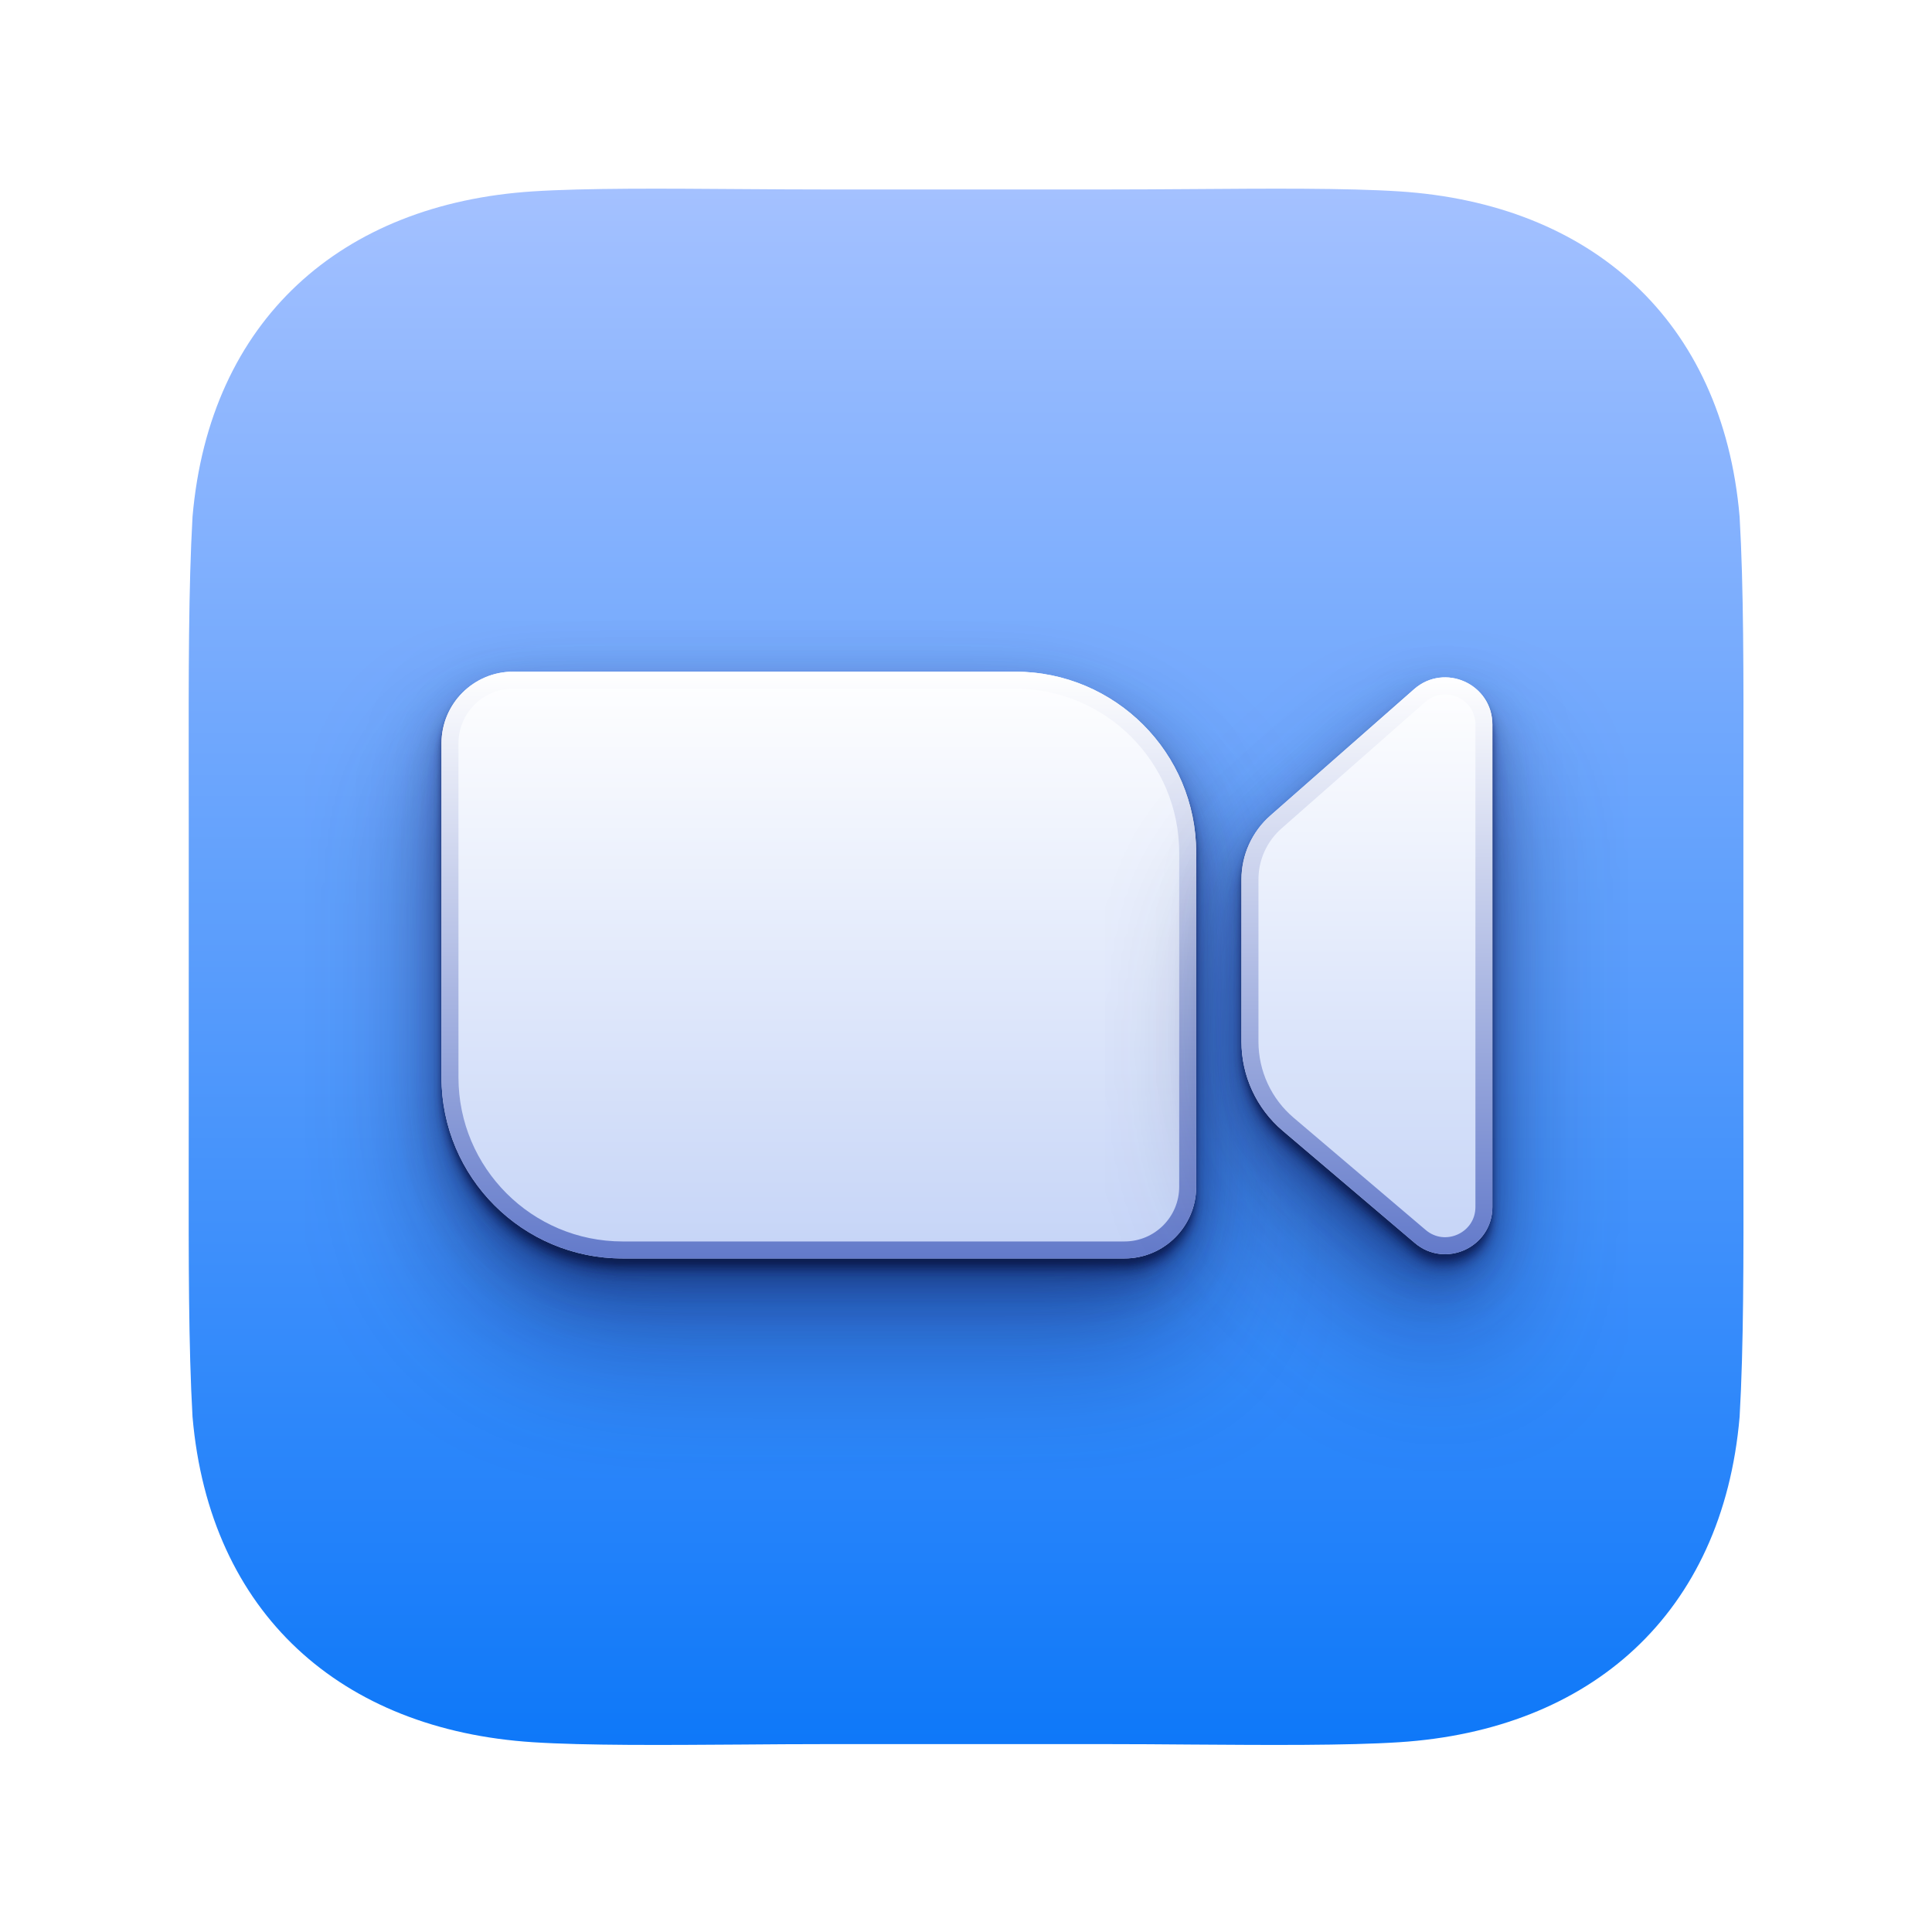
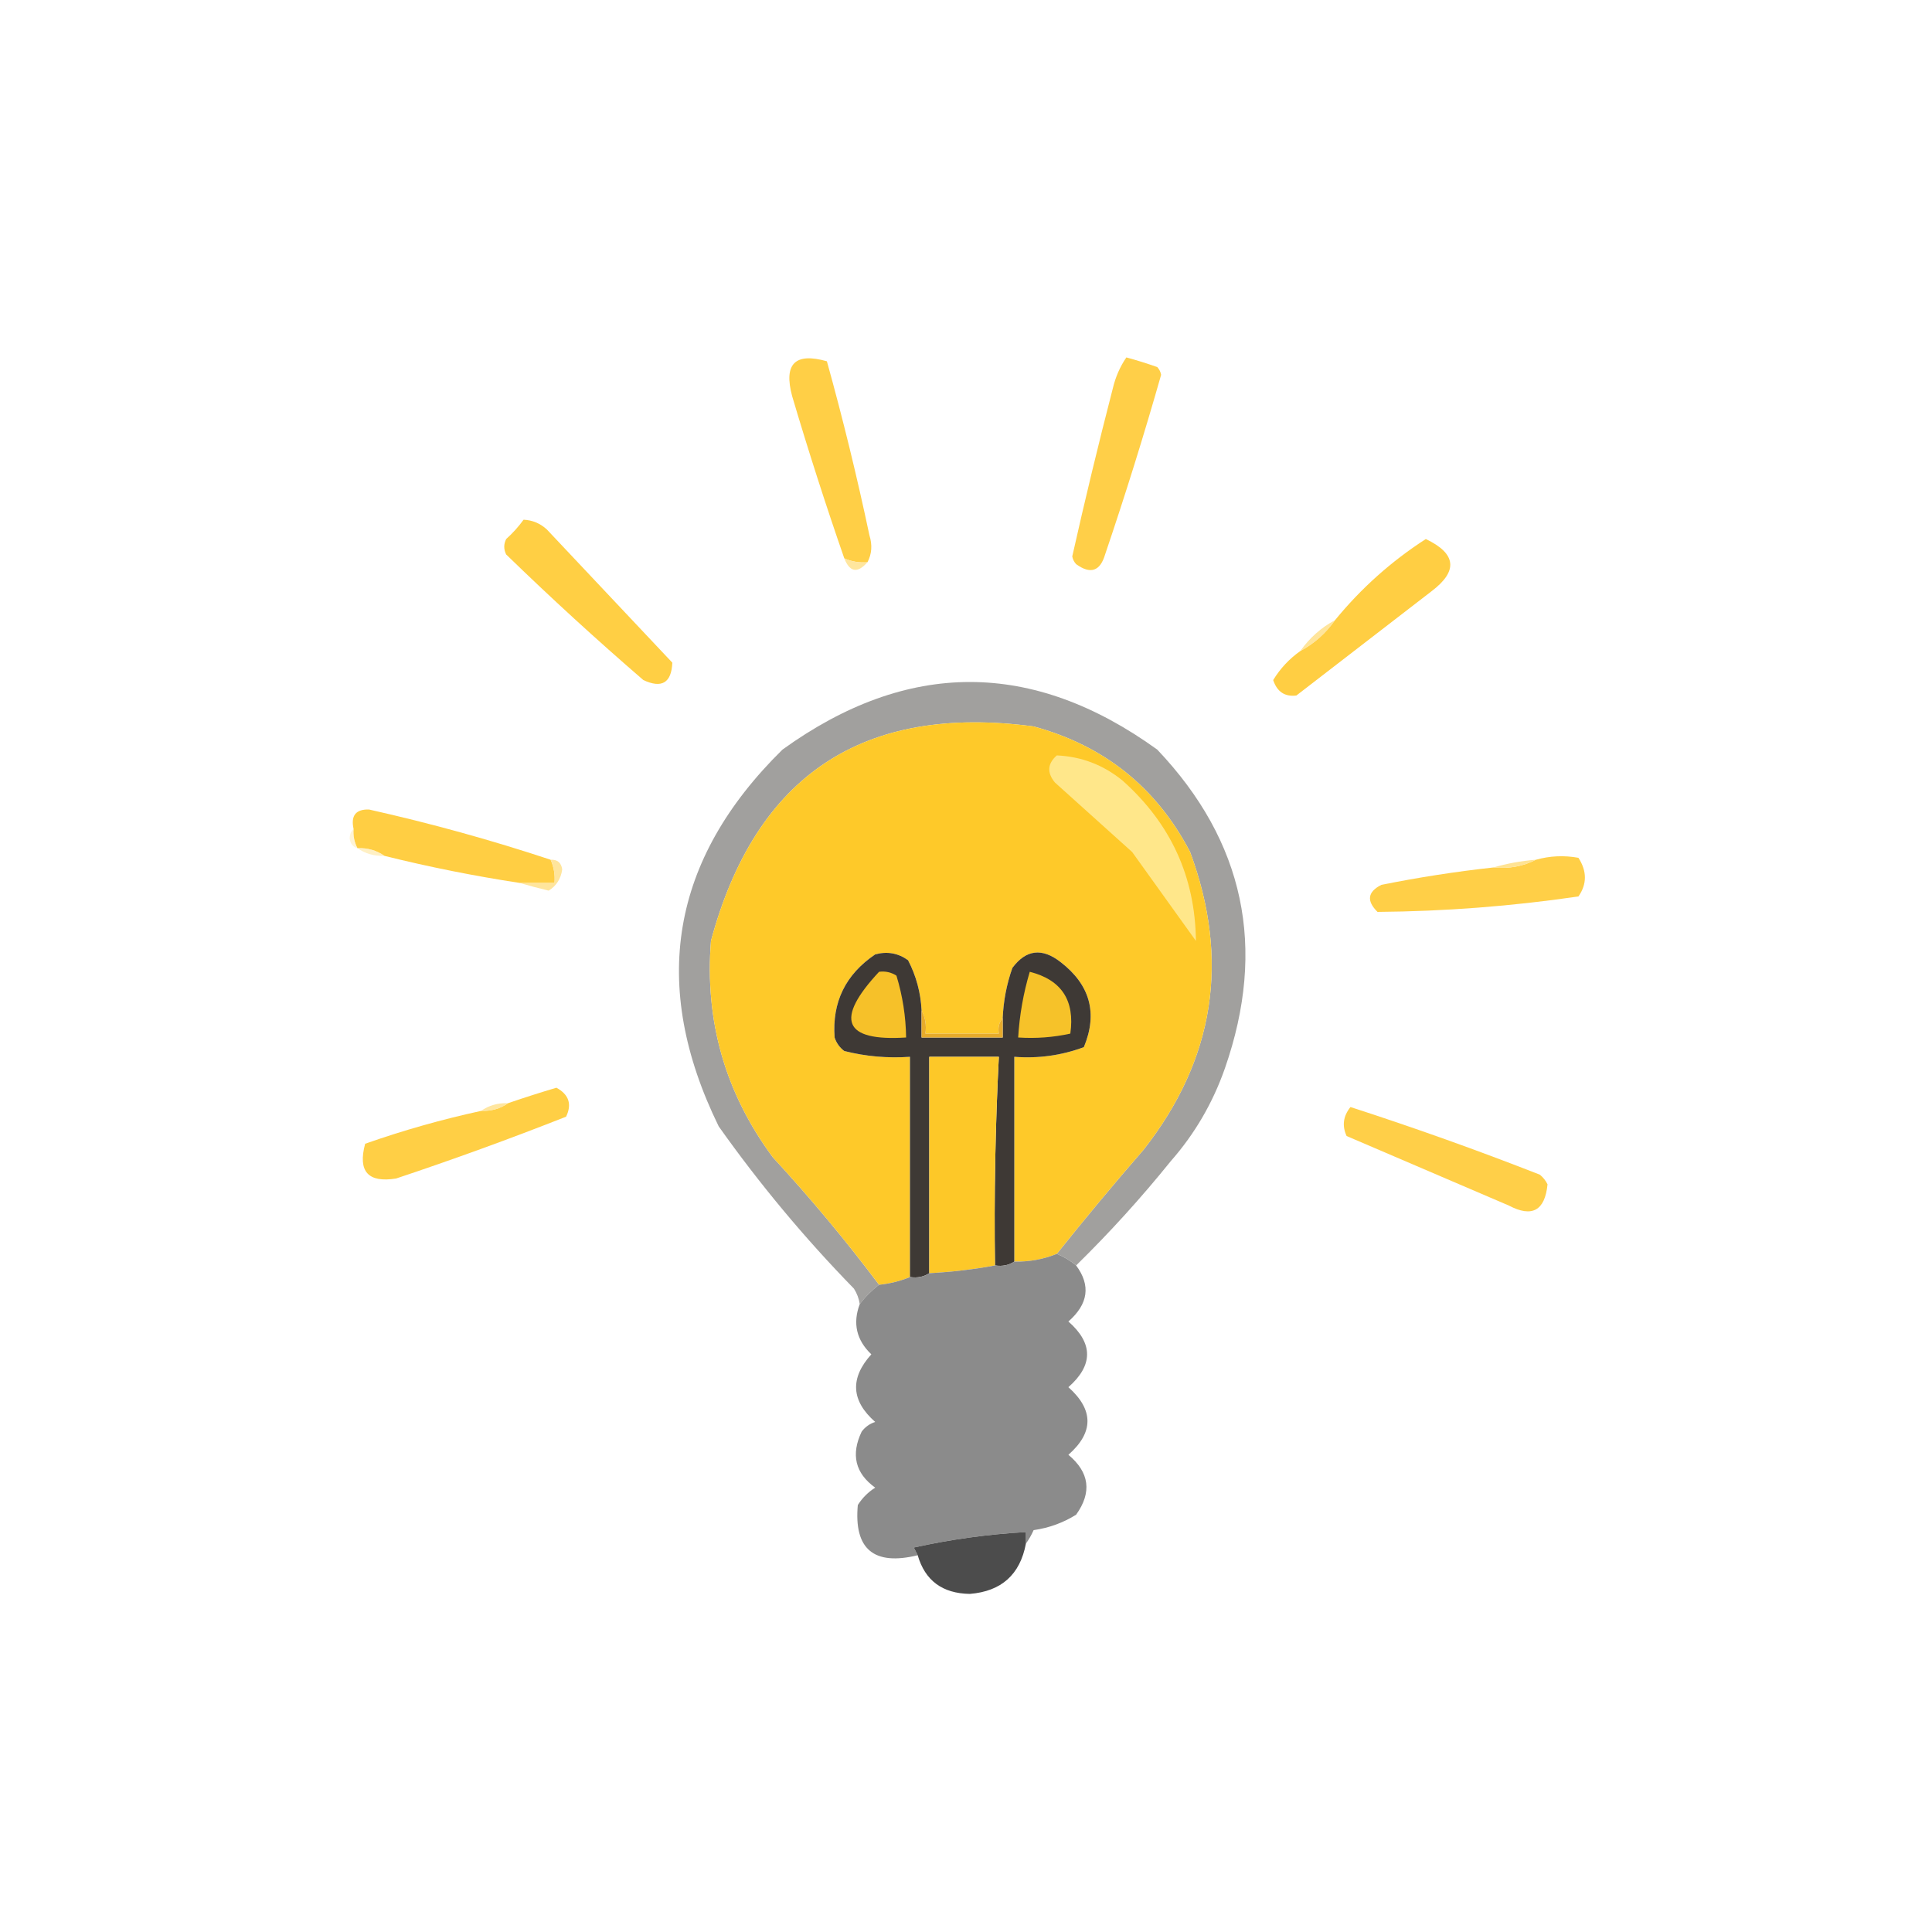
- <svg xmlns="http://www.w3.org/2000/svg" width="40" height="40" viewBox="0 0 40 40" fill="none">
-   <path d="M15.342 3.915C15.939 3.919 16.535 3.923 17.105 3.923H22.898C23.468 3.923 24.064 3.919 24.661 3.915C26.268 3.903 27.877 3.892 28.966 3.962C32.931 4.216 35.666 6.618 36.017 10.7C36.101 12.167 36.099 13.934 36.096 16.018V16.019C36.096 16.376 36.095 16.743 36.095 17.12V22.913C36.095 23.29 36.096 23.657 36.096 24.015C36.099 26.099 36.101 27.866 36.017 29.333C35.666 33.415 32.931 35.817 28.966 36.071C27.877 36.141 26.268 36.13 24.661 36.119C24.064 36.114 23.468 36.11 22.898 36.11H17.105C16.535 36.11 15.939 36.114 15.342 36.119C13.735 36.13 12.126 36.141 11.037 36.071C7.072 35.817 4.338 33.415 3.986 29.333C3.903 27.866 3.905 26.099 3.907 24.015V24.015C3.907 23.657 3.908 23.29 3.908 22.913V17.12C3.908 16.743 3.907 16.376 3.907 16.019V16.018C3.905 13.934 3.903 12.167 3.986 10.7C4.338 6.618 7.072 4.216 11.037 3.962C12.126 3.892 13.735 3.903 15.342 3.915Z" fill="url(#paint0_linear_2753_16477)" />
-   <g filter="url(#filter0_dddddd_2753_16477)">
-     <path d="M9.141 15.391C9.141 14.571 9.805 13.906 10.625 13.906H21.016C23.087 13.906 24.766 15.585 24.766 17.656V24.57C24.766 25.39 24.101 26.055 23.281 26.055H12.891C10.82 26.055 9.141 24.376 9.141 22.305V15.391Z" fill="url(#paint1_linear_2753_16477)" />
-     <path d="M9.316 15.391C9.316 14.668 9.902 14.082 10.625 14.082H21.016C22.99 14.082 24.59 15.682 24.59 17.656V24.57C24.59 25.293 24.004 25.879 23.281 25.879H12.891C10.917 25.879 9.316 24.279 9.316 22.305V15.391Z" stroke="url(#paint2_linear_2753_16477)" stroke-width="0.352" />
+ <svg xmlns="http://www.w3.org/2000/svg" version="1.1" width="500px" height="500px" style="shape-rendering:geometricPrecision; text-rendering:geometricPrecision; image-rendering:optimizeQuality; fill-rule:evenodd; clip-rule:evenodd">
+   <g>
+     <path style="opacity:1" fill="#ffcf46" d="M 224.5,145.5 C 222.379,145.675 220.379,145.341 218.5,144.5C 213.712,130.714 209.212,116.714 205,102.5C 202.765,94.158 205.765,91.158 214,93.5C 218.136,108.379 221.803,123.379 225,138.5C 225.796,141.039 225.629,143.372 224.5,145.5 Z" />
  </g>
-   <g filter="url(#filter1_dddddd_2753_16477)">
-     <path d="M25.703 18.207C25.703 17.702 25.921 17.221 26.3 16.887L29.277 14.269C29.908 13.714 30.898 14.162 30.898 15.002V24.989C30.898 25.821 29.924 26.272 29.29 25.733L26.557 23.411C26.015 22.951 25.703 22.276 25.703 21.566V18.207Z" fill="url(#paint3_linear_2753_16477)" />
-     <path d="M25.879 18.207C25.879 17.753 26.075 17.32 26.416 17.02L29.393 14.401C29.91 13.946 30.723 14.313 30.723 15.002V24.989C30.723 25.671 29.924 26.041 29.403 25.599L26.671 23.277C26.168 22.851 25.879 22.225 25.879 21.566V18.207Z" stroke="url(#paint4_linear_2753_16477)" stroke-width="0.352" />
+   <g>
+     <path style="opacity:1" fill="#ffcf48" d="M 291.5,92.5 C 294.179,93.226 296.846,94.059 299.5,95C 300.022,95.561 300.355,96.228 300.5,97C 296.055,112.612 291.222,128.112 286,143.5C 284.712,147.853 282.212,148.686 278.5,146C 277.978,145.439 277.645,144.772 277.5,144C 280.763,129.447 284.263,114.947 288,100.5C 288.696,97.562 289.862,94.896 291.5,92.5 Z" />
  </g>
-   <defs>
-     <filter id="filter0_dddddd_2753_16477" x="6.328" y="12.852" width="21.25" height="17.773" filterUnits="userSpaceOnUse" color-interpolation-filters="sRGB">
-       <feFlood flood-opacity="0" result="BackgroundImageFix" />
-       <feColorMatrix in="SourceAlpha" type="matrix" values="0 0 0 0 0 0 0 0 0 0 0 0 0 0 0 0 0 0 127 0" result="hardAlpha" />
-       <feOffset dy="0.096" />
-       <feGaussianBlur stdDeviation="0.036" />
-       <feColorMatrix type="matrix" values="0 0 0 0 0.051 0 0 0 0 0.122 0 0 0 0 0.396 0 0 0 0.19 0" />
-       <feBlend mode="multiply" in2="BackgroundImageFix" result="effect1_dropShadow_2753_16477" />
-       <feColorMatrix in="SourceAlpha" type="matrix" values="0 0 0 0 0 0 0 0 0 0 0 0 0 0 0 0 0 0 127 0" result="hardAlpha" />
-       <feOffset dy="0.189" />
-       <feGaussianBlur stdDeviation="0.079" />
-       <feColorMatrix type="matrix" values="0 0 0 0 0.051 0 0 0 0 0.122 0 0 0 0 0.396 0 0 0 0.369 0" />
-       <feBlend mode="multiply" in2="effect1_dropShadow_2753_16477" result="effect2_dropShadow_2753_16477" />
-       <feColorMatrix in="SourceAlpha" type="matrix" values="0 0 0 0 0 0 0 0 0 0 0 0 0 0 0 0 0 0 127 0" result="hardAlpha" />
-       <feOffset dy="0.291" />
-       <feGaussianBlur stdDeviation="0.135" />
-       <feColorMatrix type="matrix" values="0 0 0 0 0.051 0 0 0 0 0.122 0 0 0 0 0.396 0 0 0 0.3 0" />
-       <feBlend mode="multiply" in2="effect2_dropShadow_2753_16477" result="effect3_dropShadow_2753_16477" />
-       <feColorMatrix in="SourceAlpha" type="matrix" values="0 0 0 0 0 0 0 0 0 0 0 0 0 0 0 0 0 0 127 0" result="hardAlpha" />
-       <feOffset dy="0.427" />
-       <feGaussianBlur stdDeviation="0.43" />
-       <feColorMatrix type="matrix" values="0 0 0 0 0.051 0 0 0 0 0.122 0 0 0 0 0.396 0 0 0 0.3 0" />
-       <feBlend mode="multiply" in2="effect3_dropShadow_2753_16477" result="effect4_dropShadow_2753_16477" />
-       <feColorMatrix in="SourceAlpha" type="matrix" values="0 0 0 0 0 0 0 0 0 0 0 0 0 0 0 0 0 0 127 0" result="hardAlpha" />
-       <feOffset dy="0.665" />
-       <feGaussianBlur stdDeviation="0.799" />
-       <feColorMatrix type="matrix" values="0 0 0 0 0.051 0 0 0 0 0.122 0 0 0 0 0.396 0 0 0 0.29 0" />
-       <feBlend mode="overlay" in2="effect4_dropShadow_2753_16477" result="effect5_dropShadow_2753_16477" />
-       <feColorMatrix in="SourceAlpha" type="matrix" values="0 0 0 0 0 0 0 0 0 0 0 0 0 0 0 0 0 0 127 0" result="hardAlpha" />
-       <feOffset dy="1.758" />
-       <feGaussianBlur stdDeviation="1.406" />
-       <feColorMatrix type="matrix" values="0 0 0 0 0.051 0 0 0 0 0.122 0 0 0 0 0.396 0 0 0 0.45 0" />
-       <feBlend mode="multiply" in2="effect5_dropShadow_2753_16477" result="effect6_dropShadow_2753_16477" />
-       <feBlend mode="normal" in="SourceGraphic" in2="effect6_dropShadow_2753_16477" result="shape" />
-     </filter>
-     <filter id="filter1_dddddd_2753_16477" x="22.891" y="12.969" width="10.82" height="17.569" filterUnits="userSpaceOnUse" color-interpolation-filters="sRGB">
-       <feFlood flood-opacity="0" result="BackgroundImageFix" />
-       <feColorMatrix in="SourceAlpha" type="matrix" values="0 0 0 0 0 0 0 0 0 0 0 0 0 0 0 0 0 0 127 0" result="hardAlpha" />
-       <feOffset dy="0.096" />
-       <feGaussianBlur stdDeviation="0.036" />
-       <feColorMatrix type="matrix" values="0 0 0 0 0.051 0 0 0 0 0.122 0 0 0 0 0.396 0 0 0 0.19 0" />
-       <feBlend mode="multiply" in2="BackgroundImageFix" result="effect1_dropShadow_2753_16477" />
-       <feColorMatrix in="SourceAlpha" type="matrix" values="0 0 0 0 0 0 0 0 0 0 0 0 0 0 0 0 0 0 127 0" result="hardAlpha" />
-       <feOffset dy="0.189" />
-       <feGaussianBlur stdDeviation="0.079" />
-       <feColorMatrix type="matrix" values="0 0 0 0 0.051 0 0 0 0 0.122 0 0 0 0 0.396 0 0 0 0.369 0" />
-       <feBlend mode="multiply" in2="effect1_dropShadow_2753_16477" result="effect2_dropShadow_2753_16477" />
-       <feColorMatrix in="SourceAlpha" type="matrix" values="0 0 0 0 0 0 0 0 0 0 0 0 0 0 0 0 0 0 127 0" result="hardAlpha" />
-       <feOffset dy="0.291" />
-       <feGaussianBlur stdDeviation="0.135" />
-       <feColorMatrix type="matrix" values="0 0 0 0 0.051 0 0 0 0 0.122 0 0 0 0 0.396 0 0 0 0.3 0" />
-       <feBlend mode="multiply" in2="effect2_dropShadow_2753_16477" result="effect3_dropShadow_2753_16477" />
-       <feColorMatrix in="SourceAlpha" type="matrix" values="0 0 0 0 0 0 0 0 0 0 0 0 0 0 0 0 0 0 127 0" result="hardAlpha" />
-       <feOffset dy="0.427" />
-       <feGaussianBlur stdDeviation="0.43" />
-       <feColorMatrix type="matrix" values="0 0 0 0 0.051 0 0 0 0 0.122 0 0 0 0 0.396 0 0 0 0.3 0" />
-       <feBlend mode="multiply" in2="effect3_dropShadow_2753_16477" result="effect4_dropShadow_2753_16477" />
-       <feColorMatrix in="SourceAlpha" type="matrix" values="0 0 0 0 0 0 0 0 0 0 0 0 0 0 0 0 0 0 127 0" result="hardAlpha" />
-       <feOffset dy="0.665" />
-       <feGaussianBlur stdDeviation="0.799" />
-       <feColorMatrix type="matrix" values="0 0 0 0 0.051 0 0 0 0 0.122 0 0 0 0 0.396 0 0 0 0.29 0" />
-       <feBlend mode="overlay" in2="effect4_dropShadow_2753_16477" result="effect5_dropShadow_2753_16477" />
-       <feColorMatrix in="SourceAlpha" type="matrix" values="0 0 0 0 0 0 0 0 0 0 0 0 0 0 0 0 0 0 127 0" result="hardAlpha" />
-       <feOffset dy="1.758" />
-       <feGaussianBlur stdDeviation="1.406" />
-       <feColorMatrix type="matrix" values="0 0 0 0 0.051 0 0 0 0 0.122 0 0 0 0 0.396 0 0 0 0.45 0" />
-       <feBlend mode="multiply" in2="effect5_dropShadow_2753_16477" result="effect6_dropShadow_2753_16477" />
-       <feBlend mode="normal" in="SourceGraphic" in2="effect6_dropShadow_2753_16477" result="shape" />
-     </filter>
-     <linearGradient id="paint0_linear_2753_16477" x1="20.002" y1="3.906" x2="20.002" y2="36.127" gradientUnits="userSpaceOnUse">
-       <stop stop-color="#A4C1FF" />
-       <stop offset="1" stop-color="#0E78F9" />
-     </linearGradient>
-     <linearGradient id="paint1_linear_2753_16477" x1="16.953" y1="13.906" x2="16.953" y2="26.055" gradientUnits="userSpaceOnUse">
-       <stop stop-color="white" />
-       <stop offset="1" stop-color="#C5D4F7" />
-     </linearGradient>
-     <linearGradient id="paint2_linear_2753_16477" x1="16.953" y1="13.906" x2="16.953" y2="26.055" gradientUnits="userSpaceOnUse">
-       <stop stop-color="white" />
-       <stop offset="1" stop-color="#637ACA" />
-     </linearGradient>
-     <linearGradient id="paint3_linear_2753_16477" x1="28.301" y1="14.023" x2="28.301" y2="25.967" gradientUnits="userSpaceOnUse">
-       <stop stop-color="white" />
-       <stop offset="1" stop-color="#C5D4F7" />
-     </linearGradient>
-     <linearGradient id="paint4_linear_2753_16477" x1="28.301" y1="14.023" x2="28.301" y2="25.967" gradientUnits="userSpaceOnUse">
-       <stop stop-color="white" />
-       <stop offset="1" stop-color="#637ACA" />
-     </linearGradient>
-   </defs>
+   <g>
+     <path style="opacity:1" fill="#ffcf44" d="M 135.5,134.5 C 137.783,134.608 139.783,135.441 141.5,137C 152.333,148.5 163.167,160 174,171.5C 173.768,176.727 171.268,178.227 166.5,176C 154.367,165.535 142.534,154.702 131,143.5C 130.333,142.167 130.333,140.833 131,139.5C 132.707,137.963 134.207,136.296 135.5,134.5 Z" />
+   </g>
+   <g>
+     <path style="opacity:1" fill="#ffce43" d="M 336.5,168.5 C 340.1,166.57 343.1,163.903 345.5,160.5C 352.257,152.24 360.09,145.24 369,139.5C 376.907,143.271 377.407,147.771 370.5,153C 358.833,162 347.167,171 335.5,180C 332.506,180.365 330.506,179.031 329.5,176C 331.32,173.014 333.653,170.514 336.5,168.5 Z" />
+   </g>
+   <g>
+     <path style="opacity:0.902" fill="#ffe394" d="M 218.5,144.5 C 220.379,145.341 222.379,145.675 224.5,145.5C 221.912,148.442 219.912,148.108 218.5,144.5 Z" />
+   </g>
+   <g>
+     <path style="opacity:0.851" fill="#ffe089" d="M 345.5,160.5 C 343.1,163.903 340.1,166.57 336.5,168.5C 338.9,165.097 341.9,162.43 345.5,160.5 Z" />
+   </g>
+   <g>
+     <path style="opacity:1" fill="#a1a09e" d="M 278.5,327.5 C 276.999,326.248 275.332,325.248 273.5,324.5C 280.789,315.373 288.289,306.373 296,297.5C 314.342,274.115 318.342,248.448 308,220.5C 299.302,203.814 285.802,192.981 267.5,188C 223.376,182.137 195.542,200.637 184,243.5C 182.344,264.182 187.678,282.849 200,299.5C 209.778,310.1 218.945,321.1 227.5,332.5C 225.614,333.93 223.947,335.597 222.5,337.5C 222.291,336.078 221.791,334.745 221,333.5C 208.203,320.376 196.537,306.376 186,291.5C 168.079,254.934 173.579,222.434 202.5,194C 234.844,170.668 267.177,170.668 299.5,194C 322.055,217.766 327.888,245.266 317,276.5C 313.861,285.452 309.194,293.452 303,300.5C 295.365,309.969 287.199,318.969 278.5,327.5 Z" />
+   </g>
+   <g>
+     <path style="opacity:1" fill="#fec929" d="M 273.5,324.5 C 270.05,325.91 266.384,326.576 262.5,326.5C 262.5,308.833 262.5,291.167 262.5,273.5C 268.711,273.984 274.711,273.151 280.5,271C 284.138,262.24 282.138,254.907 274.5,249C 269.695,245.234 265.528,245.734 262,250.5C 260.523,254.696 259.689,259.029 259.5,263.5C 258.566,264.568 258.232,265.901 258.5,267.5C 252.167,267.5 245.833,267.5 239.5,267.5C 239.795,265.265 239.461,263.265 238.5,261.5C 238.281,256.905 237.115,252.571 235,248.5C 232.421,246.653 229.588,246.153 226.5,247C 218.819,252.194 215.319,259.361 216,268.5C 216.465,269.931 217.299,271.097 218.5,272C 224.044,273.404 229.71,273.904 235.5,273.5C 235.5,292.5 235.5,311.5 235.5,330.5C 233.039,331.531 230.373,332.198 227.5,332.5C 218.945,321.1 209.778,310.1 200,299.5C 187.678,282.849 182.344,264.182 184,243.5C 195.542,200.637 223.376,182.137 267.5,188C 285.802,192.981 299.302,203.814 308,220.5C 318.342,248.448 314.342,274.115 296,297.5C 288.289,306.373 280.789,315.373 273.5,324.5 Z" />
+   </g>
+   <g>
+     <path style="opacity:1" fill="#ffe78a" d="M 273.5,195.5 C 279.882,195.794 285.549,197.961 290.5,202C 302.992,213.142 309.325,226.976 309.5,243.5C 304.012,235.871 298.512,228.204 293,220.5C 286.333,214.5 279.667,208.5 273,202.5C 270.912,199.956 271.079,197.623 273.5,195.5 Z" />
+   </g>
+   <g>
+     <path style="opacity:1" fill="#ffce43" d="M 142.5,222.5 C 143.341,224.379 143.675,226.379 143.5,228.5C 140.5,228.5 137.5,228.5 134.5,228.5C 122.697,226.7 111.03,224.367 99.5,221.5C 97.486,220.076 95.152,219.41 92.5,219.5C 91.699,217.958 91.366,216.292 91.5,214.5C 90.755,211.07 92.089,209.403 95.5,209.5C 111.499,213.08 127.165,217.413 142.5,222.5 Z" />
+   </g>
+   <g>
+     <path style="opacity:0.49" fill="#ffe9ab" d="M 91.5,214.5 C 91.366,216.292 91.699,217.958 92.5,219.5C 91.351,219.209 90.684,218.376 90.5,217C 90.528,215.93 90.861,215.097 91.5,214.5 Z" />
+   </g>
+   <g>
+     <path style="opacity:0.588" fill="#ffe59a" d="M 92.5,219.5 C 95.152,219.41 97.486,220.076 99.5,221.5C 96.848,221.59 94.514,220.924 92.5,219.5 Z" />
+   </g>
+   <g>
+     <path style="opacity:1" fill="#ffcf47" d="M 386.5,224.5 C 390.489,224.884 394.155,224.217 397.5,222.5C 401.112,221.489 404.779,221.322 408.5,222C 410.729,225.47 410.729,228.803 408.5,232C 391.241,234.526 373.908,235.86 356.5,236C 353.598,233.137 353.932,230.804 357.5,229C 367.11,227.065 376.776,225.565 386.5,224.5 Z" />
+   </g>
+   <g>
+     <path style="opacity:0.941" fill="#ffe18c" d="M 397.5,222.5 C 394.155,224.217 390.489,224.884 386.5,224.5C 389.974,223.475 393.64,222.808 397.5,222.5 Z" />
+   </g>
+   <g>
+     <path style="opacity:0.867" fill="#ffe18d" d="M 142.5,222.5 C 144.252,222.418 145.252,223.251 145.5,225C 145.175,227.403 144.008,229.236 142,230.5C 139.393,229.877 136.893,229.21 134.5,228.5C 137.5,228.5 140.5,228.5 143.5,228.5C 143.675,226.379 143.341,224.379 142.5,222.5 Z" />
+   </g>
+   <g>
+     <path style="opacity:1" fill="#3e3935" d="M 238.5,261.5 C 238.5,263.833 238.5,266.167 238.5,268.5C 245.5,268.5 252.5,268.5 259.5,268.5C 259.5,266.833 259.5,265.167 259.5,263.5C 259.689,259.029 260.523,254.696 262,250.5C 265.528,245.734 269.695,245.234 274.5,249C 282.138,254.907 284.138,262.24 280.5,271C 274.711,273.151 268.711,273.984 262.5,273.5C 262.5,291.167 262.5,308.833 262.5,326.5C 261.081,327.451 259.415,327.784 257.5,327.5C 257.25,309.48 257.584,291.48 258.5,273.5C 252.5,273.5 246.5,273.5 240.5,273.5C 240.5,292.167 240.5,310.833 240.5,329.5C 239.081,330.451 237.415,330.784 235.5,330.5C 235.5,311.5 235.5,292.5 235.5,273.5C 229.71,273.904 224.044,273.404 218.5,272C 217.299,271.097 216.465,269.931 216,268.5C 215.319,259.361 218.819,252.194 226.5,247C 229.588,246.153 232.421,246.653 235,248.5C 237.115,252.571 238.281,256.905 238.5,261.5 Z" />
+   </g>
+   <g>
+     <path style="opacity:1" fill="#f6c129" d="M 227.5,251.5 C 229.144,251.286 230.644,251.62 232,252.5C 233.591,257.714 234.425,263.048 234.5,268.5C 218.303,269.541 215.969,263.874 227.5,251.5 Z" />
+   </g>
+   <g>
+     <path style="opacity:1" fill="#f6c229" d="M 266.5,251.5 C 274.719,253.578 278.219,258.912 277,267.5C 272.599,268.467 268.099,268.8 263.5,268.5C 263.852,262.7 264.852,257.033 266.5,251.5 Z" />
+   </g>
+   <g>
+     <path style="opacity:1" fill="#e7ab2b" d="M 238.5,261.5 C 239.461,263.265 239.795,265.265 239.5,267.5C 245.833,267.5 252.167,267.5 258.5,267.5C 258.232,265.901 258.566,264.568 259.5,263.5C 259.5,265.167 259.5,266.833 259.5,268.5C 252.5,268.5 245.5,268.5 238.5,268.5C 238.5,266.167 238.5,263.833 238.5,261.5 Z" />
+   </g>
+   <g>
+     <path style="opacity:1" fill="#fdc828" d="M 257.5,327.5 C 252.016,328.518 246.349,329.184 240.5,329.5C 240.5,310.833 240.5,292.167 240.5,273.5C 246.5,273.5 252.5,273.5 258.5,273.5C 257.584,291.48 257.25,309.48 257.5,327.5 Z" />
+   </g>
+   <g>
+     <path style="opacity:1" fill="#ffcf45" d="M 124.5,287.5 C 127.152,287.59 129.485,286.924 131.5,285.5C 135.553,284.106 139.72,282.772 144,281.5C 147.23,283.266 148.063,285.766 146.5,289C 131.986,294.727 117.32,300.06 102.5,305C 95.239,306.16 92.572,303.16 94.5,296C 104.336,292.541 114.336,289.708 124.5,287.5 Z" />
+   </g>
+   <g>
+     <path style="opacity:0.859" fill="#ffe28f" d="M 131.5,285.5 C 129.485,286.924 127.152,287.59 124.5,287.5C 126.515,286.076 128.848,285.41 131.5,285.5 Z" />
+   </g>
+   <g>
+     <path style="opacity:1" fill="#ffcf48" d="M 349.5,286.5 C 365.984,291.829 382.317,297.662 398.5,304C 399.357,304.689 400.023,305.522 400.5,306.5C 399.825,313.326 396.492,315.159 390.5,312C 376.5,306 362.5,300 348.5,294C 347.282,291.35 347.615,288.85 349.5,286.5 Z" />
+   </g>
+   <g>
+     <path style="opacity:1" fill="#8b8b8b" d="M 273.5,324.5 C 275.332,325.248 276.999,326.248 278.5,327.5C 282.327,332.649 281.66,337.483 276.5,342C 282.942,347.662 282.942,353.329 276.5,359C 283.08,364.879 283.08,370.712 276.5,376.5C 281.965,381.058 282.632,386.225 278.5,392C 275.155,394.091 271.488,395.424 267.5,396C 266.915,397.302 266.249,398.469 265.5,399.5C 265.5,398.5 265.5,397.5 265.5,396.5C 255.733,397.053 246.066,398.386 236.5,400.5C 236.863,401.183 237.196,401.85 237.5,402.5C 226.133,405.259 220.966,400.926 222,389.5C 223.167,387.667 224.667,386.167 226.5,385C 221.335,381.279 220.168,376.446 223,370.5C 223.903,369.299 225.069,368.465 226.5,368C 220.261,362.499 219.928,356.666 225.5,350.5C 221.64,346.802 220.64,342.469 222.5,337.5C 223.947,335.597 225.614,333.93 227.5,332.5C 230.373,332.198 233.039,331.531 235.5,330.5C 237.415,330.784 239.081,330.451 240.5,329.5C 246.349,329.184 252.016,328.518 257.5,327.5C 259.415,327.784 261.081,327.451 262.5,326.5C 266.384,326.576 270.05,325.91 273.5,324.5 Z" />
+   </g>
+   <g>
+     <path style="opacity:1" fill="#4c4c4c" d="M 265.5,399.5 C 263.994,407.504 259.161,411.837 251,412.5C 243.9,412.393 239.4,409.06 237.5,402.5C 237.196,401.85 236.863,401.183 236.5,400.5C 246.066,398.386 255.733,397.053 265.5,396.5C 265.5,397.5 265.5,398.5 265.5,399.5 Z" />
+   </g>
</svg>
